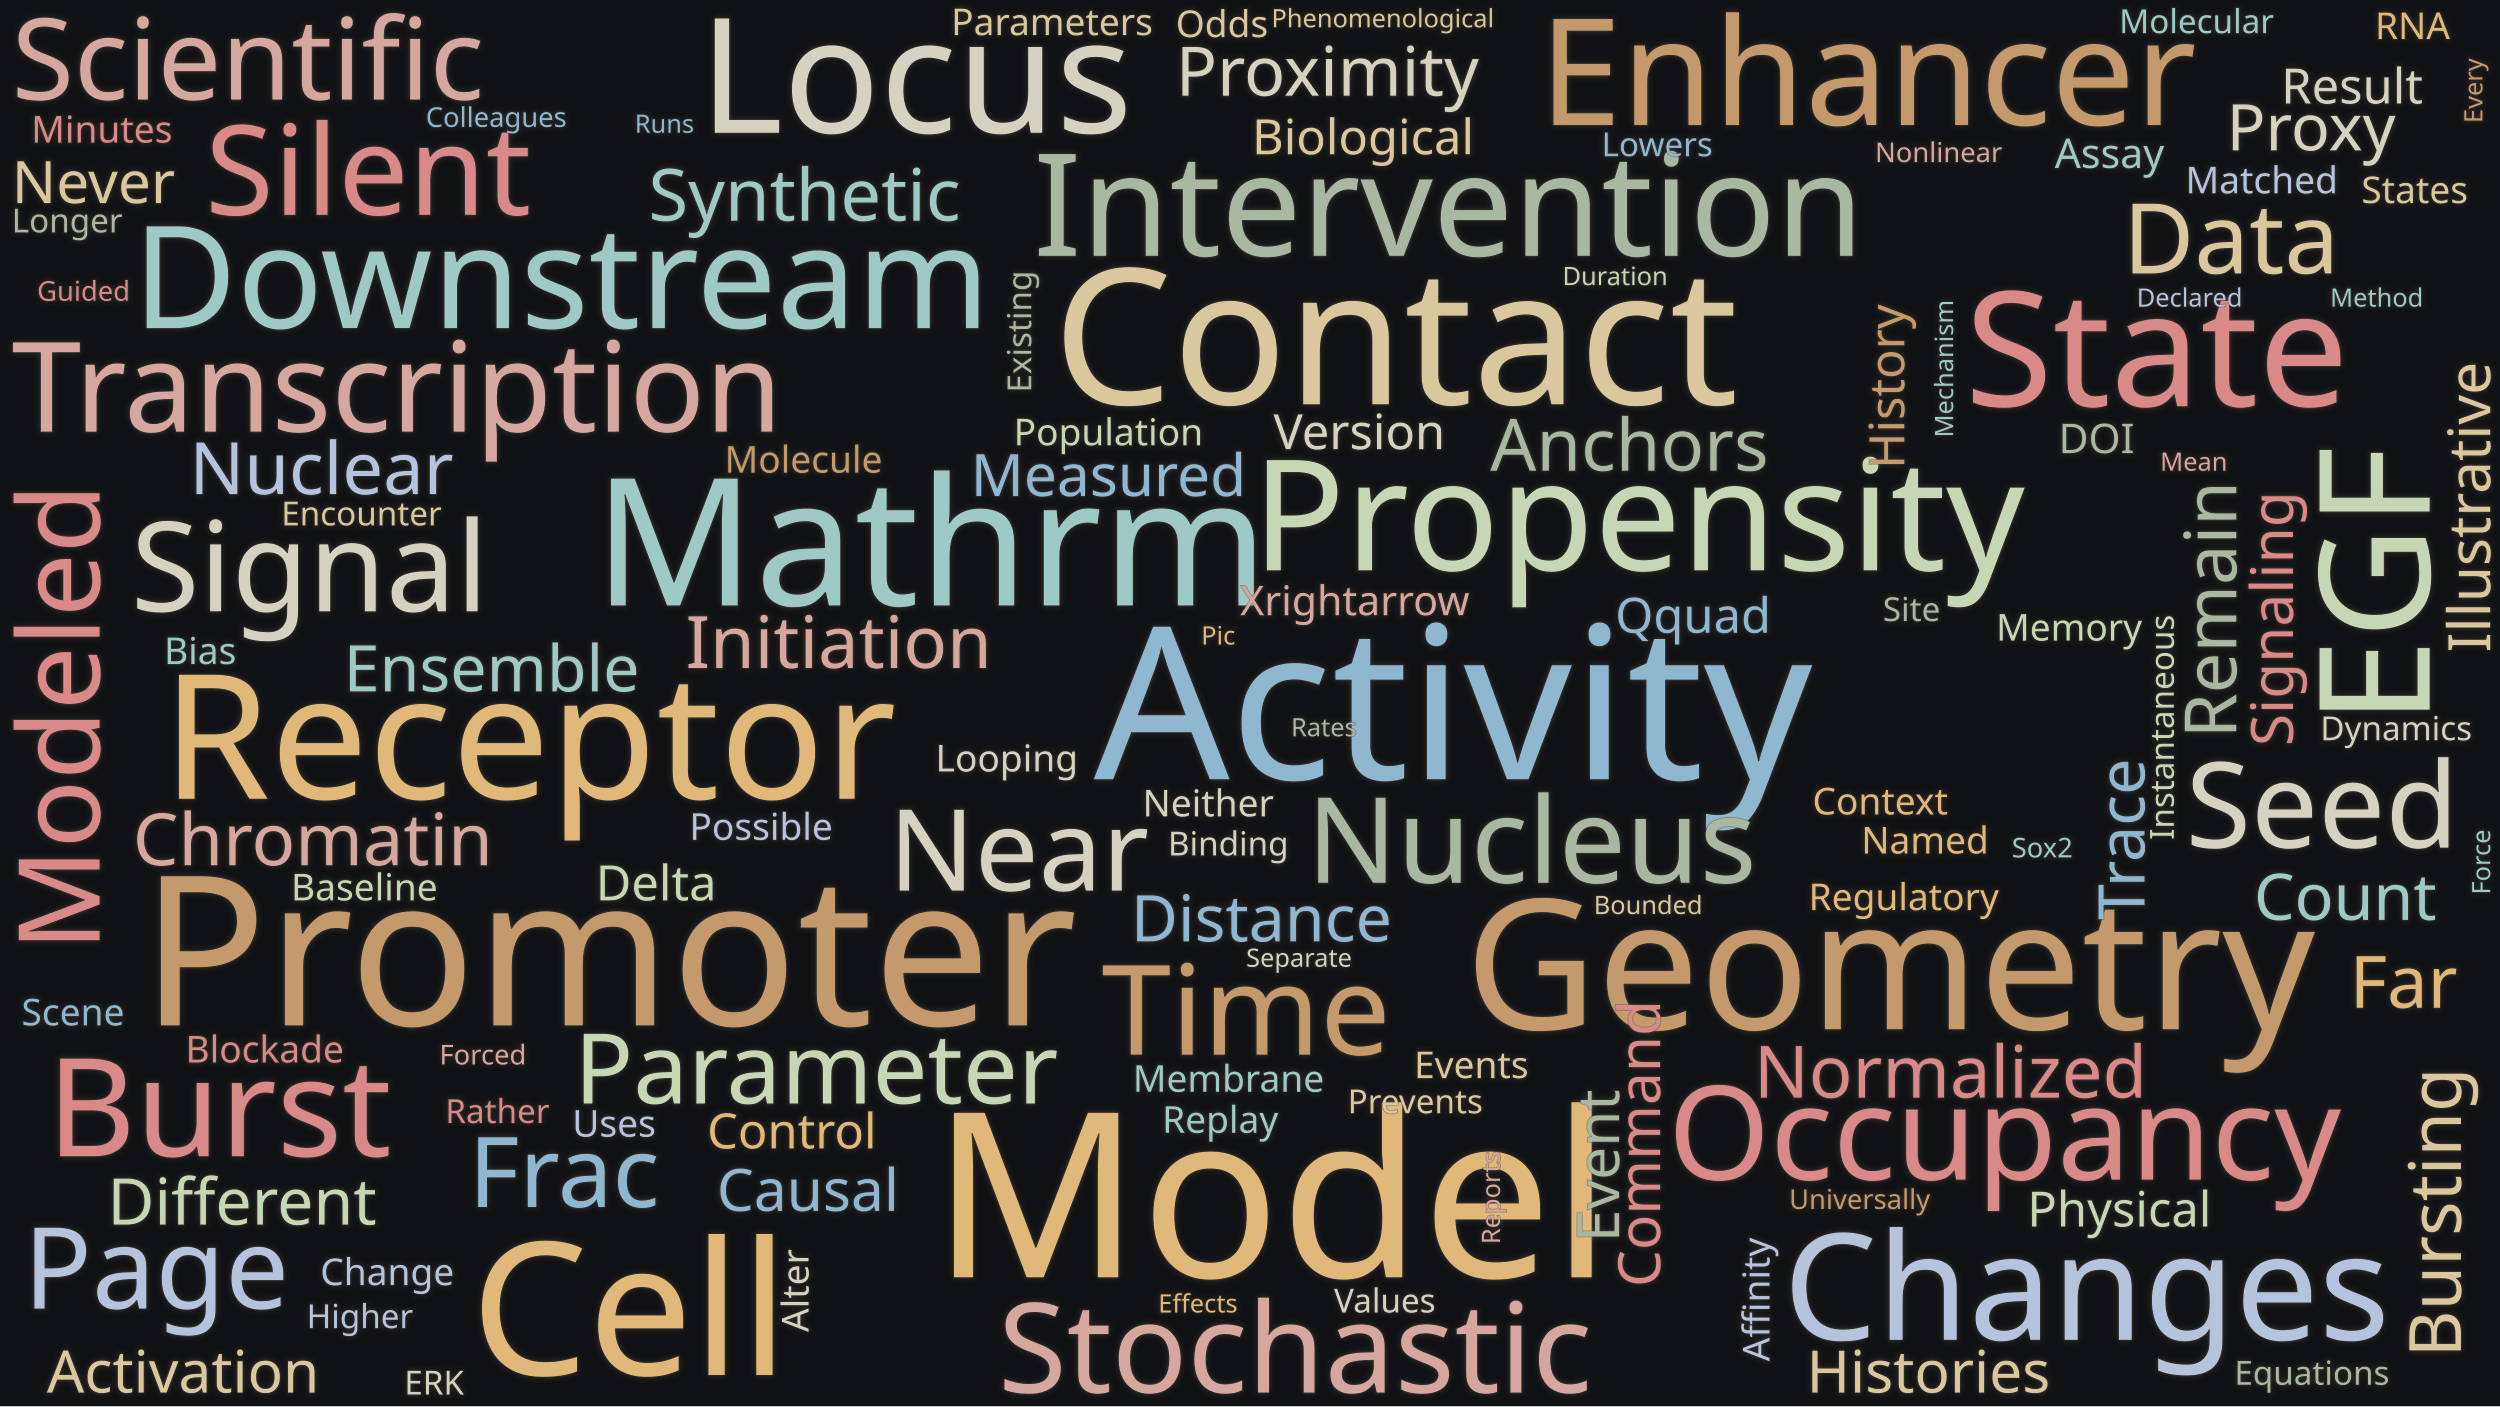
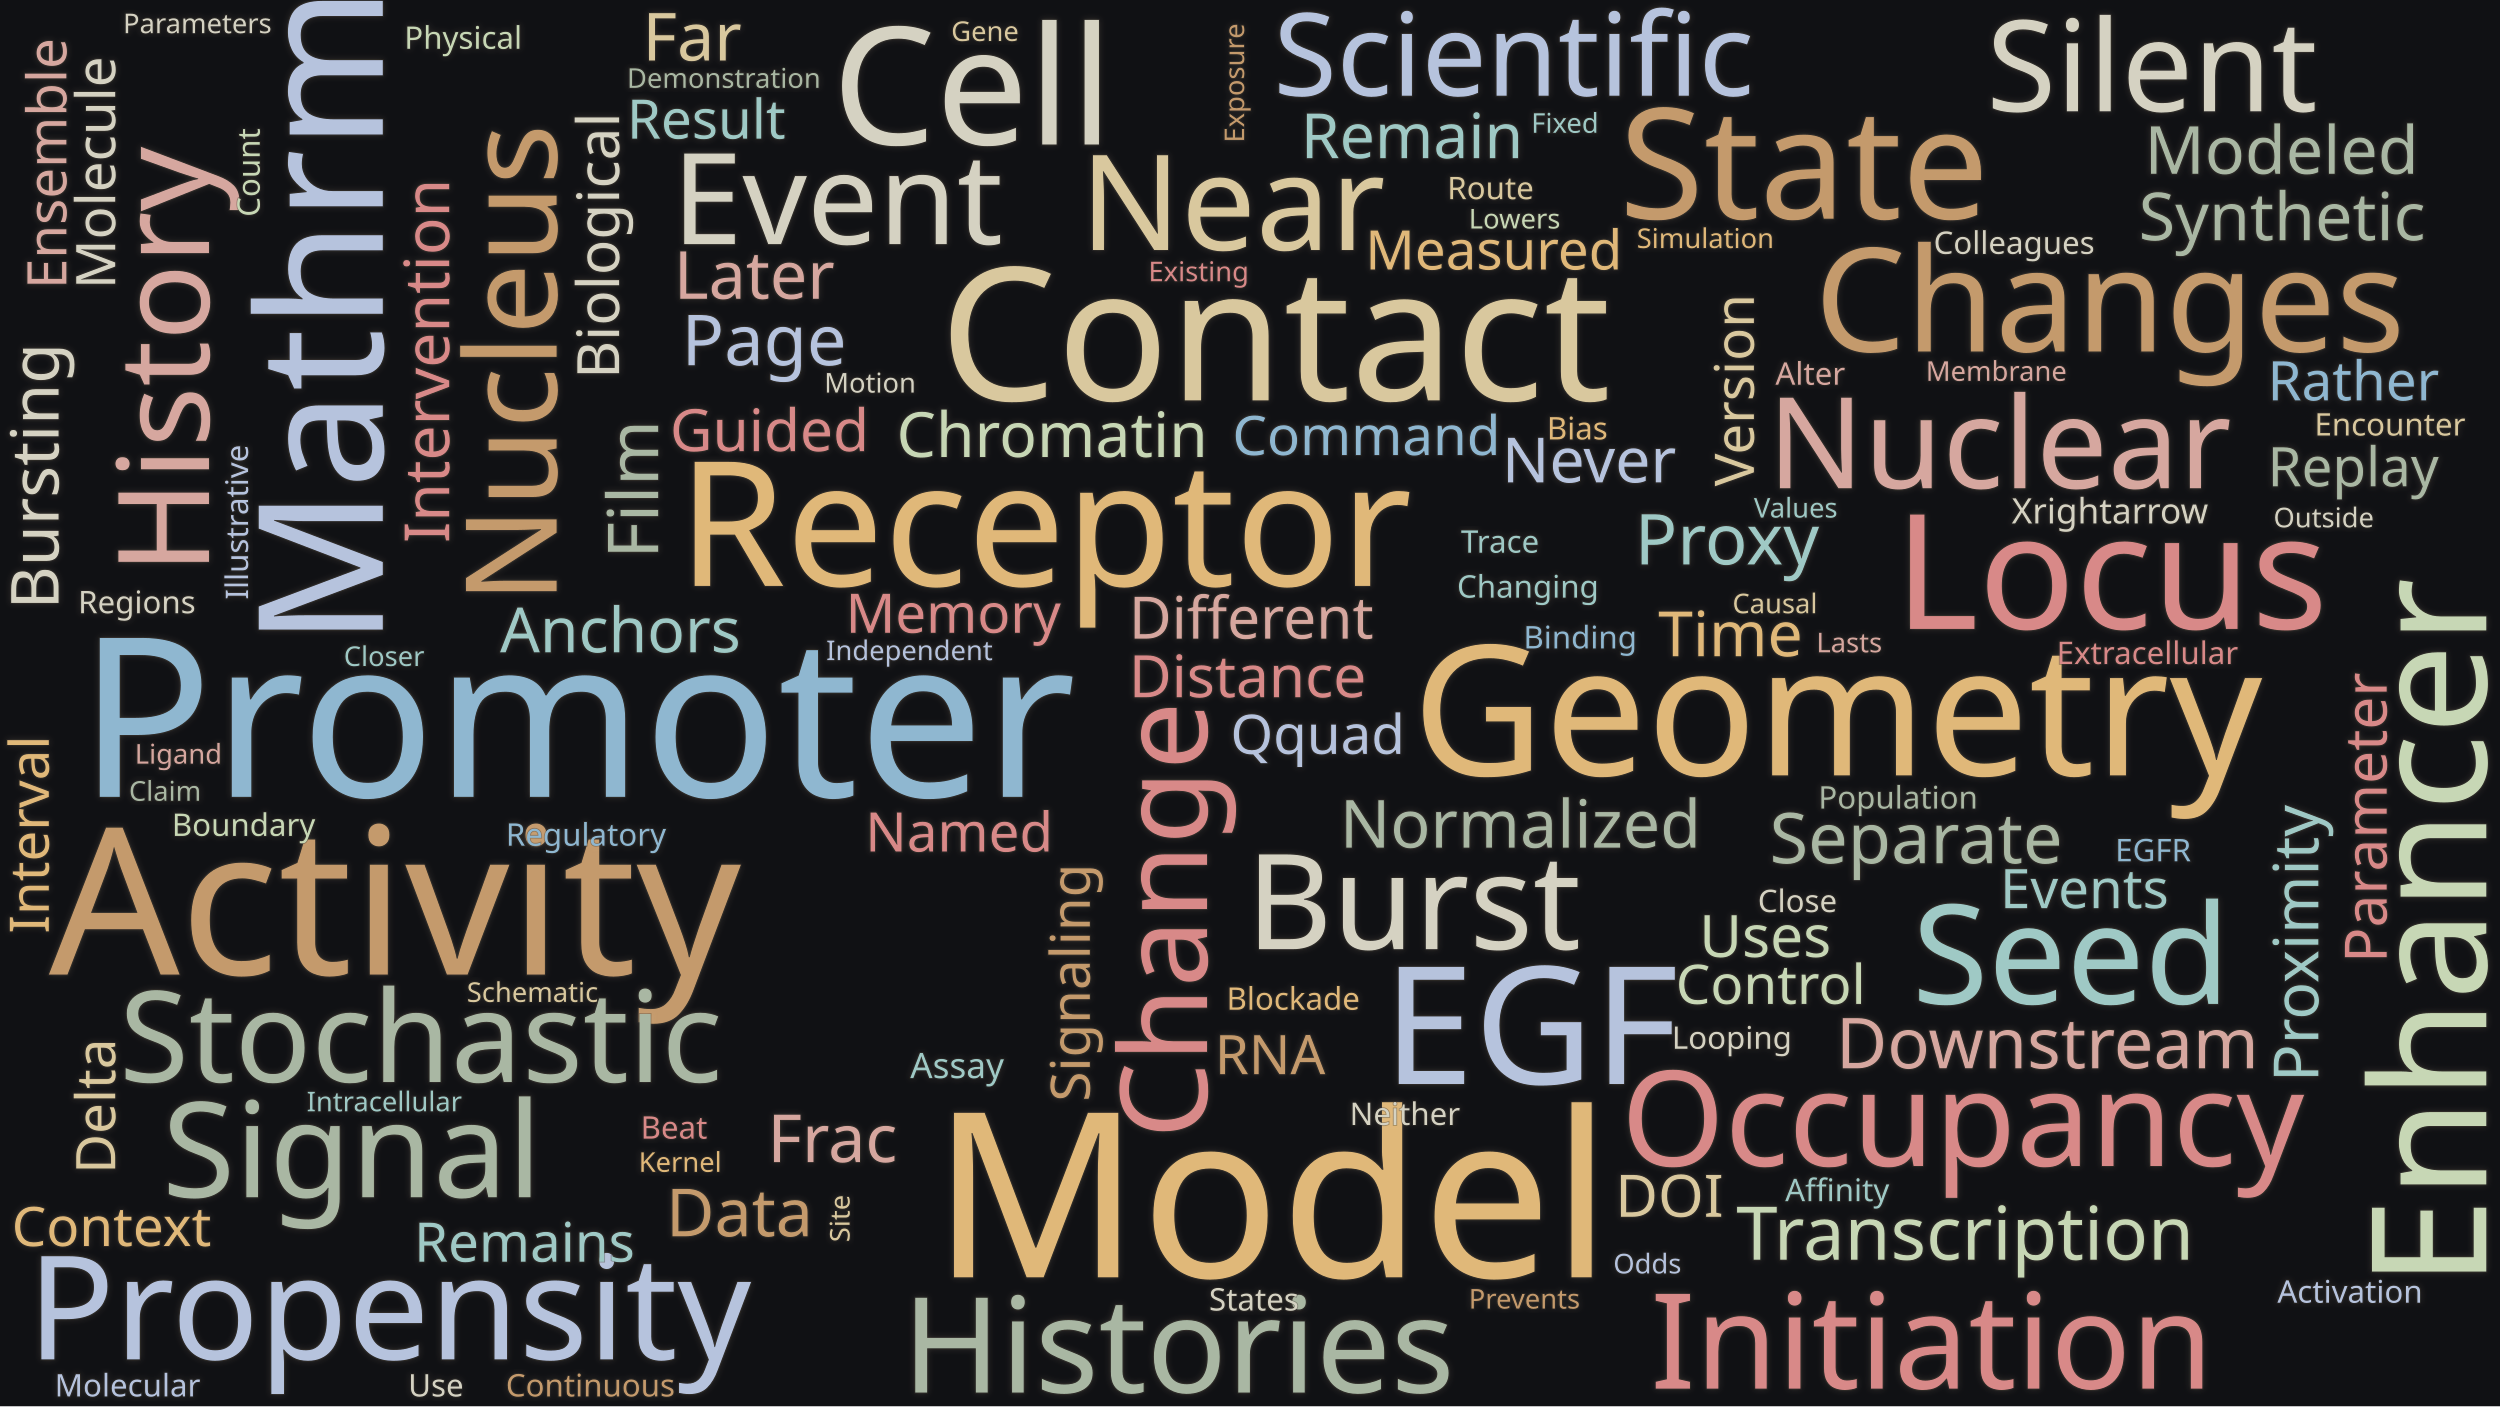
<svg xmlns="http://www.w3.org/2000/svg" role="img" aria-label="Weather Inside the Nucleus" width="1280" height="720">
  <defs>
    <filter id="wordGlow" x="-20%" y="-20%" width="140%" height="140%">
      <feDropShadow dx="0" dy="0" stdDeviation="1.6" flood-color="#d8c7a1" flood-opacity="0.18" />
    </filter>
  </defs>
  <style>text { filter: url(#wordGlow); paint-order: stroke fill; stroke: rgba(16,17,20,.34); stroke-width: .9px; }</style>
  <style>text{font-family:'Droid Sans Mono';font-weight:normal;font-style:normal;}</style>
  <rect width="100%" height="100%" style="fill:#101114" />
  <text transform="translate(477,654)" font-size="118" style="fill:#e0b879">Model</text>
-   <text transform="translate(560,399)" font-size="109" style="fill:#8fb7d0">Activity</text>
-   <text transform="translate(72,525)" font-size="107" style="fill:#c49a6c">Promoter</text>
-   <text transform="translate(539,207)" font-size="97" style="fill:#d9c89e">Contact</text>
-   <text transform="translate(241,704)" font-size="95" style="fill:#e0b879">Cell</text>
-   <text transform="translate(750,527)" font-size="93" style="fill:#c49a6c">Geometry</text>
-   <text transform="translate(304,310)" font-size="91" style="fill:#9fc9c5">Mathrm</text>
-   <text transform="translate(83,409)" font-size="89" style="fill:#e0b879">Receptor</text>
-   <text transform="translate(358,68)" font-size="82" style="fill:#d5d2c2">Locus</text>
-   <text transform="translate(1006,208)" font-size="82" style="fill:#d88988">State</text>
-   <text transform="translate(1244,371) rotate(-90)" font-size="79" style="fill:#c7d7b5">EGF</text>
-   <text transform="translate(641,292)" font-size="79" style="fill:#c7d7b5">Propensity</text>
-   <text transform="translate(913,686)" font-size="76" style="fill:#b6c3dd">Changes</text>
-   <text transform="translate(788,64)" font-size="76" style="fill:#c49a6c">Enhancer</text>
-   <text transform="translate(68,168)" font-size="73" style="fill:#9fc9c5">Downstream</text>
-   <text transform="translate(529,131)" font-size="73" style="fill:#a9b7a3">Intervention</text>
-   <text transform="translate(24,592)" font-size="70" style="fill:#d88988">Burst</text>
-   <text transform="translate(854,604)" font-size="67" style="fill:#d88988">Occupancy</text>
-   <text transform="translate(67,313)" font-size="64" style="fill:#d5d2c2">Signal</text>
-   <text transform="translate(511,713)" font-size="64" style="fill:#d6a79f">Stochastic</text>
-   <text transform="translate(105,110)" font-size="64" style="fill:#d88988">Silent</text>
-   <text transform="translate(564,540)" font-size="64" style="fill:#c49a6c">Time</text>
-   <text transform="translate(6,221)" font-size="64" style="fill:#d6a79f">Transcription</text>
-   <text transform="translate(669,452)" font-size="61" style="fill:#a9b7a3">Nucleus</text>
-   <text transform="translate(1119,434)" font-size="61" style="fill:#d5d2c2">Seed</text>
-   <text transform="translate(455,456)" font-size="58" style="fill:#d5d2c2">Near</text>
-   <text transform="translate(6,51)" font-size="58" style="fill:#d6a79f">Scientific</text>
-   <text transform="translate(51,487) rotate(-90)" font-size="58" style="fill:#d88988">Modeled</text>
-   <text transform="translate(12,670)" font-size="58" style="fill:#b6c3dd">Page</text>
-   <text transform="translate(294,565)" font-size="50" style="fill:#c7d7b5">Parameter</text>
-   <text transform="translate(240,618)" font-size="50" style="fill:#8fb7d0">Frac</text>
-   <text transform="translate(1087,140)" font-size="50" style="fill:#d9c89e">Data</text>
-   <text transform="translate(332,113)" font-size="37" style="fill:#9fc9c5">Synthetic</text>
-   <text transform="translate(351,342)" font-size="37" style="fill:#d6a79f">Initiation</text>
-   <text transform="translate(1145,378) rotate(-90)" font-size="37" style="fill:#a9b7a3">Remain</text>
-   <text transform="translate(97,253)" font-size="37" style="fill:#b6c3dd">Nuclear</text>
-   <text transform="translate(763,241)" font-size="37" style="fill:#a9b7a3">Anchors</text>
-   <text transform="translate(68,443)" font-size="37" style="fill:#d6a79f">Chromatin</text>
-   <text transform="translate(898,562)" font-size="37" style="fill:#d88988">Normalized</text>
-   <text transform="translate(1203,516)" font-size="37" style="fill:#e0b879">Far</text>
-   <text transform="translate(1260,695) rotate(-90)" font-size="37" style="fill:#d9c89e">Bursting</text>
-   <text transform="translate(602,49)" font-size="35" style="fill:#d5d2c2">Proximity</text>
-   <text transform="translate(1140,77)" font-size="33" style="fill:#d5d2c2">Proxy</text>
-   <text transform="translate(1098,471) rotate(-90)" font-size="33" style="fill:#8fb7d0">Trace</text>
-   <text transform="translate(55,627)" font-size="33" style="fill:#c7d7b5">Different</text>
-   <text transform="translate(176,354)" font-size="33" style="fill:#9fc9c5">Ensemble</text>
-   <text transform="translate(579,482)" font-size="33" style="fill:#8fb7d0">Distance</text>
-   <text transform="translate(1154,471)" font-size="33" style="fill:#9fc9c5">Count</text>
-   <text transform="translate(24,713)" font-size="30" style="fill:#d9c89e">Activation</text>
-   <text transform="translate(1174,382) rotate(-90)" font-size="30" style="fill:#d88988">Signaling</text>
-   <text transform="translate(6,104)" font-size="30" style="fill:#d9c89e">Never</text>
-   <text transform="translate(925,713)" font-size="30" style="fill:#d9c89e">Histories</text>
-   <text transform="translate(1275,334) rotate(-90)" font-size="30" style="fill:#d9c89e">Illustrative</text>
-   <text transform="translate(497,254)" font-size="30" style="fill:#8fb7d0">Measured</text>
-   <text transform="translate(850,659) rotate(-90)" font-size="30" style="fill:#d88988">Command</text>
-   <text transform="translate(367,620)" font-size="30" style="fill:#8fb7d0">Causal</text>
-   <text transform="translate(829,636) rotate(-90)" font-size="30" style="fill:#a9b7a3">Event</text>
-   <text transform="translate(641,79)" font-size="25" style="fill:#d9c89e">Biological</text>
-   <text transform="translate(1168,53)" font-size="25" style="fill:#d5d2c2">Result</text>
-   <text transform="translate(975,240) rotate(-90)" font-size="25" style="fill:#c49a6c">History</text>
-   <text transform="translate(1038,628)" font-size="25" style="fill:#c7d7b5">Physical</text>
-   <text transform="translate(362,588)" font-size="25" style="fill:#e0b879">Control</text>
-   <text transform="translate(305,461)" font-size="25" style="fill:#c7d7b5">Delta</text>
-   <text transform="translate(652,230)" font-size="25" style="fill:#d5d2c2">Version</text>
-   <text transform="translate(827,324)" font-size="25" style="fill:#8fb7d0">Qquad</text>
-   <text transform="translate(635,315)" font-size="21" style="fill:#d6a79f">Xrightarrow</text>
-   <text transform="translate(1052,86)" font-size="21" style="fill:#9fc9c5">Assay</text>
-   <text transform="translate(1054,232)" font-size="21" style="fill:#a9b7a3">DOI</text>
-   <text transform="translate(580,559)" font-size="19" style="fill:#9fc9c5">Membrane</text>
-   <text transform="translate(926,466)" font-size="19" style="fill:#e0b879">Regulatory</text>
-   <text transform="translate(1022,328)" font-size="19" style="fill:#c7d7b5">Memory</text>
-   <text transform="translate(414,682) rotate(-90)" font-size="19" style="fill:#d5d2c2">Alter</text>
-   <text transform="translate(1216,20)" font-size="19" style="fill:#e0b879">RNA</text>
-   <text transform="translate(95,544)" font-size="19" style="fill:#d88988">Blockade</text>
-   <text transform="translate(1119,99)" font-size="19" style="fill:#b6c3dd">Matched</text>
-   <text transform="translate(602,19)" font-size="19" style="fill:#d9c89e">Odds</text>
-   <text transform="translate(953,437)" font-size="19" style="fill:#e0b879">Named</text>
-   <text transform="translate(353,430)" font-size="19" style="fill:#b6c3dd">Possible</text>
-   <text transform="translate(724,552)" font-size="19" style="fill:#d9c89e">Events</text>
-   <text transform="translate(595,580)" font-size="19" style="fill:#9fc9c5">Replay</text>
-   <text transform="translate(487,18)" font-size="19" style="fill:#d9c89e">Parameters</text>
-   <text transform="translate(585,418)" font-size="19" style="fill:#d5d2c2">Neither</text>
-   <text transform="translate(519,228)" font-size="19" style="fill:#c7d7b5">Population</text>
-   <text transform="translate(371,242)" font-size="19" style="fill:#c49a6c">Molecule</text>
-   <text transform="translate(928,417)" font-size="19" style="fill:#e0b879">Context</text>
-   <text transform="translate(164,658)" font-size="19" style="fill:#b6c3dd">Change</text>
-   <text transform="translate(11,525)" font-size="19" style="fill:#8fb7d0">Scene</text>
-   <text transform="translate(84,340)" font-size="19" style="fill:#9fc9c5">Bias</text>
-   <text transform="translate(479,395)" font-size="19" style="fill:#d5d2c2">Looping</text>
-   <text transform="translate(1209,104)" font-size="19" style="fill:#d9c89e">States</text>
-   <text transform="translate(906,697) rotate(-90)" font-size="19" style="fill:#b6c3dd">Affinity</text>
-   <text transform="translate(149,461)" font-size="19" style="fill:#c7d7b5">Baseline</text>
-   <text transform="translate(16,73)" font-size="19" style="fill:#d88988">Minutes</text>
-   <text transform="translate(293,582)" font-size="19" style="fill:#b6c3dd">Uses</text>
-   <text transform="translate(6,119)" font-size="17" style="fill:#a9b7a3">Longer</text>
-   <text transform="translate(690,570)" font-size="17" style="fill:#d9c89e">Prevents</text>
-   <text transform="translate(528,201) rotate(-90)" font-size="17" style="fill:#a9b7a3">Existing</text>
-   <text transform="translate(598,438)" font-size="17" style="fill:#d5d2c2">Binding</text>
-   <text transform="translate(964,318)" font-size="17" style="fill:#a9b7a3">Site</text>
-   <text transform="translate(820,80)" font-size="17" style="fill:#8fb7d0">Lowers</text>
-   <text transform="translate(157,680)" font-size="17" style="fill:#b6c3dd">Higher</text>
-   <text transform="translate(144,269)" font-size="17" style="fill:#d9c89e">Encounter</text>
-   <text transform="translate(228,575)" font-size="17" style="fill:#d88988">Rather</text>
-   <text transform="translate(1144,709)" font-size="17" style="fill:#a9b7a3">Equations</text>
-   <text transform="translate(207,714)" font-size="17" style="fill:#d5d2c2">ERK</text>
-   <text transform="translate(1188,379)" font-size="17" style="fill:#d5d2c2">Dynamics</text>
-   <text transform="translate(1085,17)" font-size="17" style="fill:#9fc9c5">Molecular</text>
-   <text transform="translate(683,672)" font-size="17" style="fill:#d5d2c2">Values</text>
-   <text transform="translate(1113,430) rotate(-90)" font-size="17" style="fill:#c7d7b5">Instantaneous</text>
-   <text transform="translate(218,65)" font-size="14" style="fill:#8fb7d0">Colleagues</text>
-   <text transform="translate(225,545)" font-size="14" style="fill:#d6a79f">Forced</text>
-   <text transform="translate(960,83)" font-size="14" style="fill:#d6a79f">Nonlinear</text>
-   <text transform="translate(1030,439)" font-size="14" style="fill:#9fc9c5">Sox2</text>
-   <text transform="translate(916,619)" font-size="14" style="fill:#c49a6c">Universally</text>
-   <text transform="translate(19,154)" font-size="14" style="fill:#d88988">Guided</text>
-   <text transform="translate(651,14)" font-size="13" style="fill:#d9c89e">Phenomenological</text>
-   <text transform="translate(1000,224) rotate(-90)" font-size="13" style="fill:#9fc9c5">Mechanism</text>
-   <text transform="translate(1275,458) rotate(-90)" font-size="13" style="fill:#9fc9c5">Force</text>
-   <text transform="translate(661,377)" font-size="13" style="fill:#a9b7a3">Rates</text>
-   <text transform="translate(638,495)" font-size="13" style="fill:#d5d2c2">Separate</text>
-   <text transform="translate(1094,157)" font-size="13" style="fill:#b6c3dd">Declared</text>
-   <text transform="translate(325,68)" font-size="13" style="fill:#8fb7d0">Runs</text>
-   <text transform="translate(800,146)" font-size="13" style="fill:#c7d7b5">Duration</text>
-   <text transform="translate(768,637) rotate(-90)" font-size="13" style="fill:#d6a79f">Reports</text>
-   <text transform="translate(1106,241)" font-size="13" style="fill:#d6a79f">Mean</text>
-   <text transform="translate(816,468)" font-size="13" style="fill:#d9c89e">Bounded</text>
-   <text transform="translate(615,330)" font-size="13" style="fill:#e0b879">Pic</text>
-   <text transform="translate(593,672)" font-size="13" style="fill:#e0b879">Effects</text>
-   <text transform="translate(1271,63) rotate(-90)" font-size="13" style="fill:#c49a6c">Every</text>
-   <text transform="translate(1193,157)" font-size="13" style="fill:#9fc9c5">Method</text>
+   <text transform="translate(40,408)" font-size="114" style="fill:#8fb7d0">Promoter</text>
+   <text transform="translate(25,499)" font-size="105" style="fill:#c49a6c">Activity</text>
+   <text transform="translate(481,205)" font-size="95" style="fill:#d9c89e">Contact</text>
+   <text transform="translate(723,397)" font-size="93" style="fill:#e0b879">Geometry</text>
+   <text transform="translate(347,300)" font-size="89" style="fill:#e0b879">Receptor</text>
+   <text transform="translate(196,331) rotate(-90)" font-size="89" style="fill:#b6c3dd">Mathrm</text>
+   <text transform="translate(708,555)" font-size="84" style="fill:#b6c3dd">EGF</text>
+   <text transform="translate(426,74)" font-size="84" style="fill:#d5d2c2">Cell</text>
+   <text transform="translate(970,322)" font-size="82" style="fill:#d88988">Locus</text>
+   <text transform="translate(1273,659) rotate(-90)" font-size="82" style="fill:#c7d7b5">Enhancer</text>
+   <text transform="translate(829,112)" font-size="79" style="fill:#c49a6c">State</text>
+   <text transform="translate(14,696)" font-size="74" style="fill:#b6c3dd">Propensity</text>
+   <text transform="translate(929,180)" font-size="74" style="fill:#c49a6c">Changes</text>
+   <text transform="translate(979,514)" font-size="71" style="fill:#9fc9c5">Seed</text>
+   <text transform="translate(83,613)" font-size="68" style="fill:#a9b7a3">Signal</text>
+   <text transform="translate(830,597)" font-size="68" style="fill:#d88988">Occupancy</text>
+   <text transform="translate(845,711)" font-size="68" style="fill:#d88988">Initiation</text>
+   <text transform="translate(638,486)" font-size="68" style="fill:#d5d2c2">Burst</text>
+   <text transform="translate(553,128)" font-size="68" style="fill:#d9c89e">Near</text>
+   <text transform="translate(462,713)" font-size="68" style="fill:#a9b7a3">Histories</text>
+   <text transform="translate(285,309) rotate(-90)" font-size="65" style="fill:#c49a6c">Nucleus</text>
+   <text transform="translate(905,250)" font-size="65" style="fill:#d6a79f">Nuclear</text>
+   <text transform="translate(61,554)" font-size="65" style="fill:#a9b7a3">Stochastic</text>
+   <text transform="translate(1017,57)" font-size="65" style="fill:#d5d2c2">Silent</text>
+   <text transform="translate(344,125)" font-size="65" style="fill:#d5d2c2">Event</text>
+   <text transform="translate(107,294) rotate(-90)" font-size="65" style="fill:#d6a79f">History</text>
+   <text transform="translate(618,583) rotate(-90)" font-size="62" style="fill:#d88988">Change</text>
+   <text transform="translate(652,49)" font-size="59" style="fill:#b6c3dd">Scientific</text>
+   <text transform="translate(889,645)" font-size="38" style="fill:#c7d7b5">Transcription</text>
+   <text transform="translate(906,442)" font-size="36" style="fill:#a9b7a3">Separate</text>
+   <text transform="translate(837,289)" font-size="36" style="fill:#9fc9c5">Proxy</text>
+   <text transform="translate(940,547)" font-size="36" style="fill:#d6a79f">Downstream</text>
+   <text transform="translate(337,286) rotate(-90)" font-size="36" style="fill:#a9b7a3">Film</text>
+   <text transform="translate(349,187)" font-size="36" style="fill:#b6c3dd">Page</text>
+   <text transform="translate(1095,123)" font-size="34" style="fill:#a9b7a3">Synthetic</text>
+   <text transform="translate(345,153)" font-size="34" style="fill:#d6a79f">Later</text>
+   <text transform="translate(686,434)" font-size="34" style="fill:#a9b7a3">Normalized</text>
+   <text transform="translate(1098,89)" font-size="34" style="fill:#a9b7a3">Modeled</text>
+   <text transform="translate(329,31)" font-size="34" style="fill:#d9c89e">Far</text>
+   <text transform="translate(30,312) rotate(-90)" font-size="34" style="fill:#d5d2c2">Bursting</text>
+   <text transform="translate(393,595)" font-size="34" style="fill:#d6a79f">Frac</text>
+   <text transform="translate(341,633)" font-size="34" style="fill:#c49a6c">Data</text>
+   <text transform="translate(769,247)" font-size="32" style="fill:#b6c3dd">Never</text>
+   <text transform="translate(666,81)" font-size="32" style="fill:#9fc9c5">Remain</text>
+   <text transform="translate(849,336)" font-size="32" style="fill:#e0b879">Time</text>
+   <text transform="translate(256,334)" font-size="32" style="fill:#9fc9c5">Anchors</text>
+   <text transform="translate(459,234)" font-size="32" style="fill:#c7d7b5">Chromatin</text>
+   <text transform="translate(230,278) rotate(-90)" font-size="32" style="fill:#d88988">Intervention</text>
+   <text transform="translate(1187,554) rotate(-90)" font-size="32" style="fill:#9fc9c5">Proximity</text>
+   <text transform="translate(578,327)" font-size="30" style="fill:#d6a79f">Different</text>
+   <text transform="translate(317,194) rotate(-90)" font-size="30" style="fill:#d5d2c2">Biological</text>
+   <text transform="translate(578,357)" font-size="30" style="fill:#d88988">Distance</text>
+   <text transform="translate(343,231)" font-size="30" style="fill:#d88988">Guided</text>
+   <text transform="translate(1222,493) rotate(-90)" font-size="30" style="fill:#d88988">Parameter</text>
+   <text transform="translate(870,490)" font-size="30" style="fill:#c7d7b5">Uses</text>
+   <text transform="translate(827,623)" font-size="30" style="fill:#d9c89e">DOI</text>
+   <text transform="translate(433,324)" font-size="28" style="fill:#d88988">Memory</text>
+   <text transform="translate(622,550)" font-size="28" style="fill:#c49a6c">RNA</text>
+   <text transform="translate(558,564) rotate(-90)" font-size="28" style="fill:#c49a6c">Signaling</text>
+   <text transform="translate(1161,205)" font-size="28" style="fill:#8fb7d0">Rather</text>
+   <text transform="translate(699,138)" font-size="28" style="fill:#e0b879">Measured</text>
+   <text transform="translate(443,436)" font-size="28" style="fill:#d88988">Named</text>
+   <text transform="translate(631,233)" font-size="28" style="fill:#8fb7d0">Command</text>
+   <text transform="translate(34,148) rotate(-90)" font-size="28" style="fill:#d6a79f">Ensemble</text>
+   <text transform="translate(321,71)" font-size="28" style="fill:#9fc9c5">Result</text>
+   <text transform="translate(1161,249)" font-size="28" style="fill:#a9b7a3">Replay</text>
+   <text transform="translate(212,646)" font-size="28" style="fill:#9fc9c5">Remains</text>
+   <text transform="translate(6,638)" font-size="28" style="fill:#e0b879">Context</text>
+   <text transform="translate(858,514)" font-size="28" style="fill:#c7d7b5">Control</text>
+   <text transform="translate(59,601) rotate(-90)" font-size="28" style="fill:#d9c89e">Delta</text>
+   <text transform="translate(25,478) rotate(-90)" font-size="28" style="fill:#e0b879">Interval</text>
+   <text transform="translate(1024,465)" font-size="28" style="fill:#9fc9c5">Events</text>
+   <text transform="translate(898,249) rotate(-90)" font-size="28" style="fill:#d9c89e">Version</text>
+   <text transform="translate(59,148) rotate(-90)" font-size="28" style="fill:#d5d2c2">Molecule</text>
+   <text transform="translate(630,386)" font-size="28" style="fill:#b6c3dd">Qquad</text>
+   <text transform="translate(1030,268)" font-size="18" style="fill:#d5d2c2">Xrightarrow</text>
+   <text transform="translate(466,552)" font-size="18" style="fill:#9fc9c5">Assay</text>
+   <text transform="translate(741,102)" font-size="16" style="fill:#d9c89e">Route</text>
+   <text transform="translate(40,314)" font-size="16" style="fill:#d5d2c2">Regions</text>
+   <text transform="translate(259,433)" font-size="16" style="fill:#8fb7d0">Regulatory</text>
+   <text transform="translate(909,197)" font-size="16" style="fill:#d6a79f">Alter</text>
+   <text transform="translate(628,517)" font-size="16" style="fill:#e0b879">Blockade</text>
+   <text transform="translate(1166,667)" font-size="16" style="fill:#b6c3dd">Activation</text>
+   <text transform="translate(780,332)" font-size="16" style="fill:#8fb7d0">Binding</text>
+   <text transform="translate(746,306)" font-size="16" style="fill:#9fc9c5">Changing</text>
+   <text transform="translate(900,467)" font-size="16" style="fill:#d5d2c2">Close</text>
+   <text transform="translate(1185,223)" font-size="16" style="fill:#d9c89e">Encounter</text>
+   <text transform="translate(127,307) rotate(-90)" font-size="16" style="fill:#b6c3dd">Illustrative</text>
+   <text transform="translate(88,428)" font-size="16" style="fill:#c7d7b5">Boundary</text>
+   <text transform="translate(1053,340)" font-size="16" style="fill:#d88988">Extracellular</text>
+   <text transform="translate(1083,441)" font-size="16" style="fill:#8fb7d0">EGFR</text>
+   <text transform="translate(328,583)" font-size="16" style="fill:#d88988">Beat</text>
+   <text transform="translate(259,715)" font-size="16" style="fill:#c49a6c">Continuous</text>
+   <text transform="translate(748,283)" font-size="16" style="fill:#9fc9c5">Trace</text>
+   <text transform="translate(691,576)" font-size="16" style="fill:#d5d2c2">Neither</text>
+   <text transform="translate(931,414)" font-size="16" style="fill:#a9b7a3">Population</text>
+   <text transform="translate(28,715)" font-size="16" style="fill:#b6c3dd">Molecular</text>
+   <text transform="translate(990,130)" font-size="16" style="fill:#d5d2c2">Colleagues</text>
+   <text transform="translate(792,225)" font-size="16" style="fill:#e0b879">Bias</text>
+   <text transform="translate(207,25)" font-size="16" style="fill:#c7d7b5">Physical</text>
+   <text transform="translate(856,537)" font-size="16" style="fill:#d5d2c2">Looping</text>
+   <text transform="translate(619,671)" font-size="16" style="fill:#d5d2c2">States</text>
+   <text transform="translate(914,615)" font-size="16" style="fill:#9fc9c5">Affinity</text>
+   <text transform="translate(209,715)" font-size="16" style="fill:#d5d2c2">Use</text>
+   <text transform="translate(133,111) rotate(-90)" font-size="16" style="fill:#c7d7b5">Count</text>
+   <text transform="translate(487,21)" font-size="14" style="fill:#d9c89e">Gene</text>
+   <text transform="translate(1164,270)" font-size="14" style="fill:#d5d2c2">Outside</text>
+   <text transform="translate(986,195)" font-size="14" style="fill:#d6a79f">Membrane</text>
+   <text transform="translate(157,569)" font-size="14" style="fill:#9fc9c5">Intracellular</text>
+   <text transform="translate(752,670)" font-size="14" style="fill:#c49a6c">Prevents</text>
+   <text transform="translate(588,144)" font-size="14" style="fill:#d88988">Existing</text>
+   <text transform="translate(435,636) rotate(-90)" font-size="14" style="fill:#d9c89e">Site</text>
+   <text transform="translate(752,117)" font-size="14" style="fill:#c7d7b5">Lowers</text>
+   <text transform="translate(176,341)" font-size="14" style="fill:#9fc9c5">Closer</text>
+   <text transform="translate(826,652)" font-size="14" style="fill:#b6c3dd">Odds</text>
+   <text transform="translate(321,45)" font-size="14" style="fill:#a9b7a3">Demonstration</text>
+   <text transform="translate(66,410)" font-size="14" style="fill:#a9b7a3">Claim</text>
+   <text transform="translate(887,314)" font-size="14" style="fill:#d9c89e">Causal</text>
+   <text transform="translate(423,338)" font-size="14" style="fill:#b6c3dd">Independent</text>
+   <text transform="translate(930,334)" font-size="14" style="fill:#d6a79f">Lasts</text>
+   <text transform="translate(69,391)" font-size="14" style="fill:#d6a79f">Ligand</text>
+   <text transform="translate(239,513)" font-size="14" style="fill:#d9c89e">Schematic</text>
+   <text transform="translate(838,127)" font-size="14" style="fill:#e0b879">Simulation</text>
+   <text transform="translate(327,600)" font-size="14" style="fill:#e0b879">Kernel</text>
+   <text transform="translate(637,73) rotate(-90)" font-size="14" style="fill:#c49a6c">Exposure</text>
+   <text transform="translate(898,265)" font-size="14" style="fill:#9fc9c5">Values</text>
+   <text transform="translate(422,201)" font-size="14" style="fill:#d5d2c2">Motion</text>
+   <text transform="translate(63,17)" font-size="14" style="fill:#d5d2c2">Parameters</text>
+   <text transform="translate(784,68)" font-size="14" style="fill:#9fc9c5">Fixed</text>
</svg>
